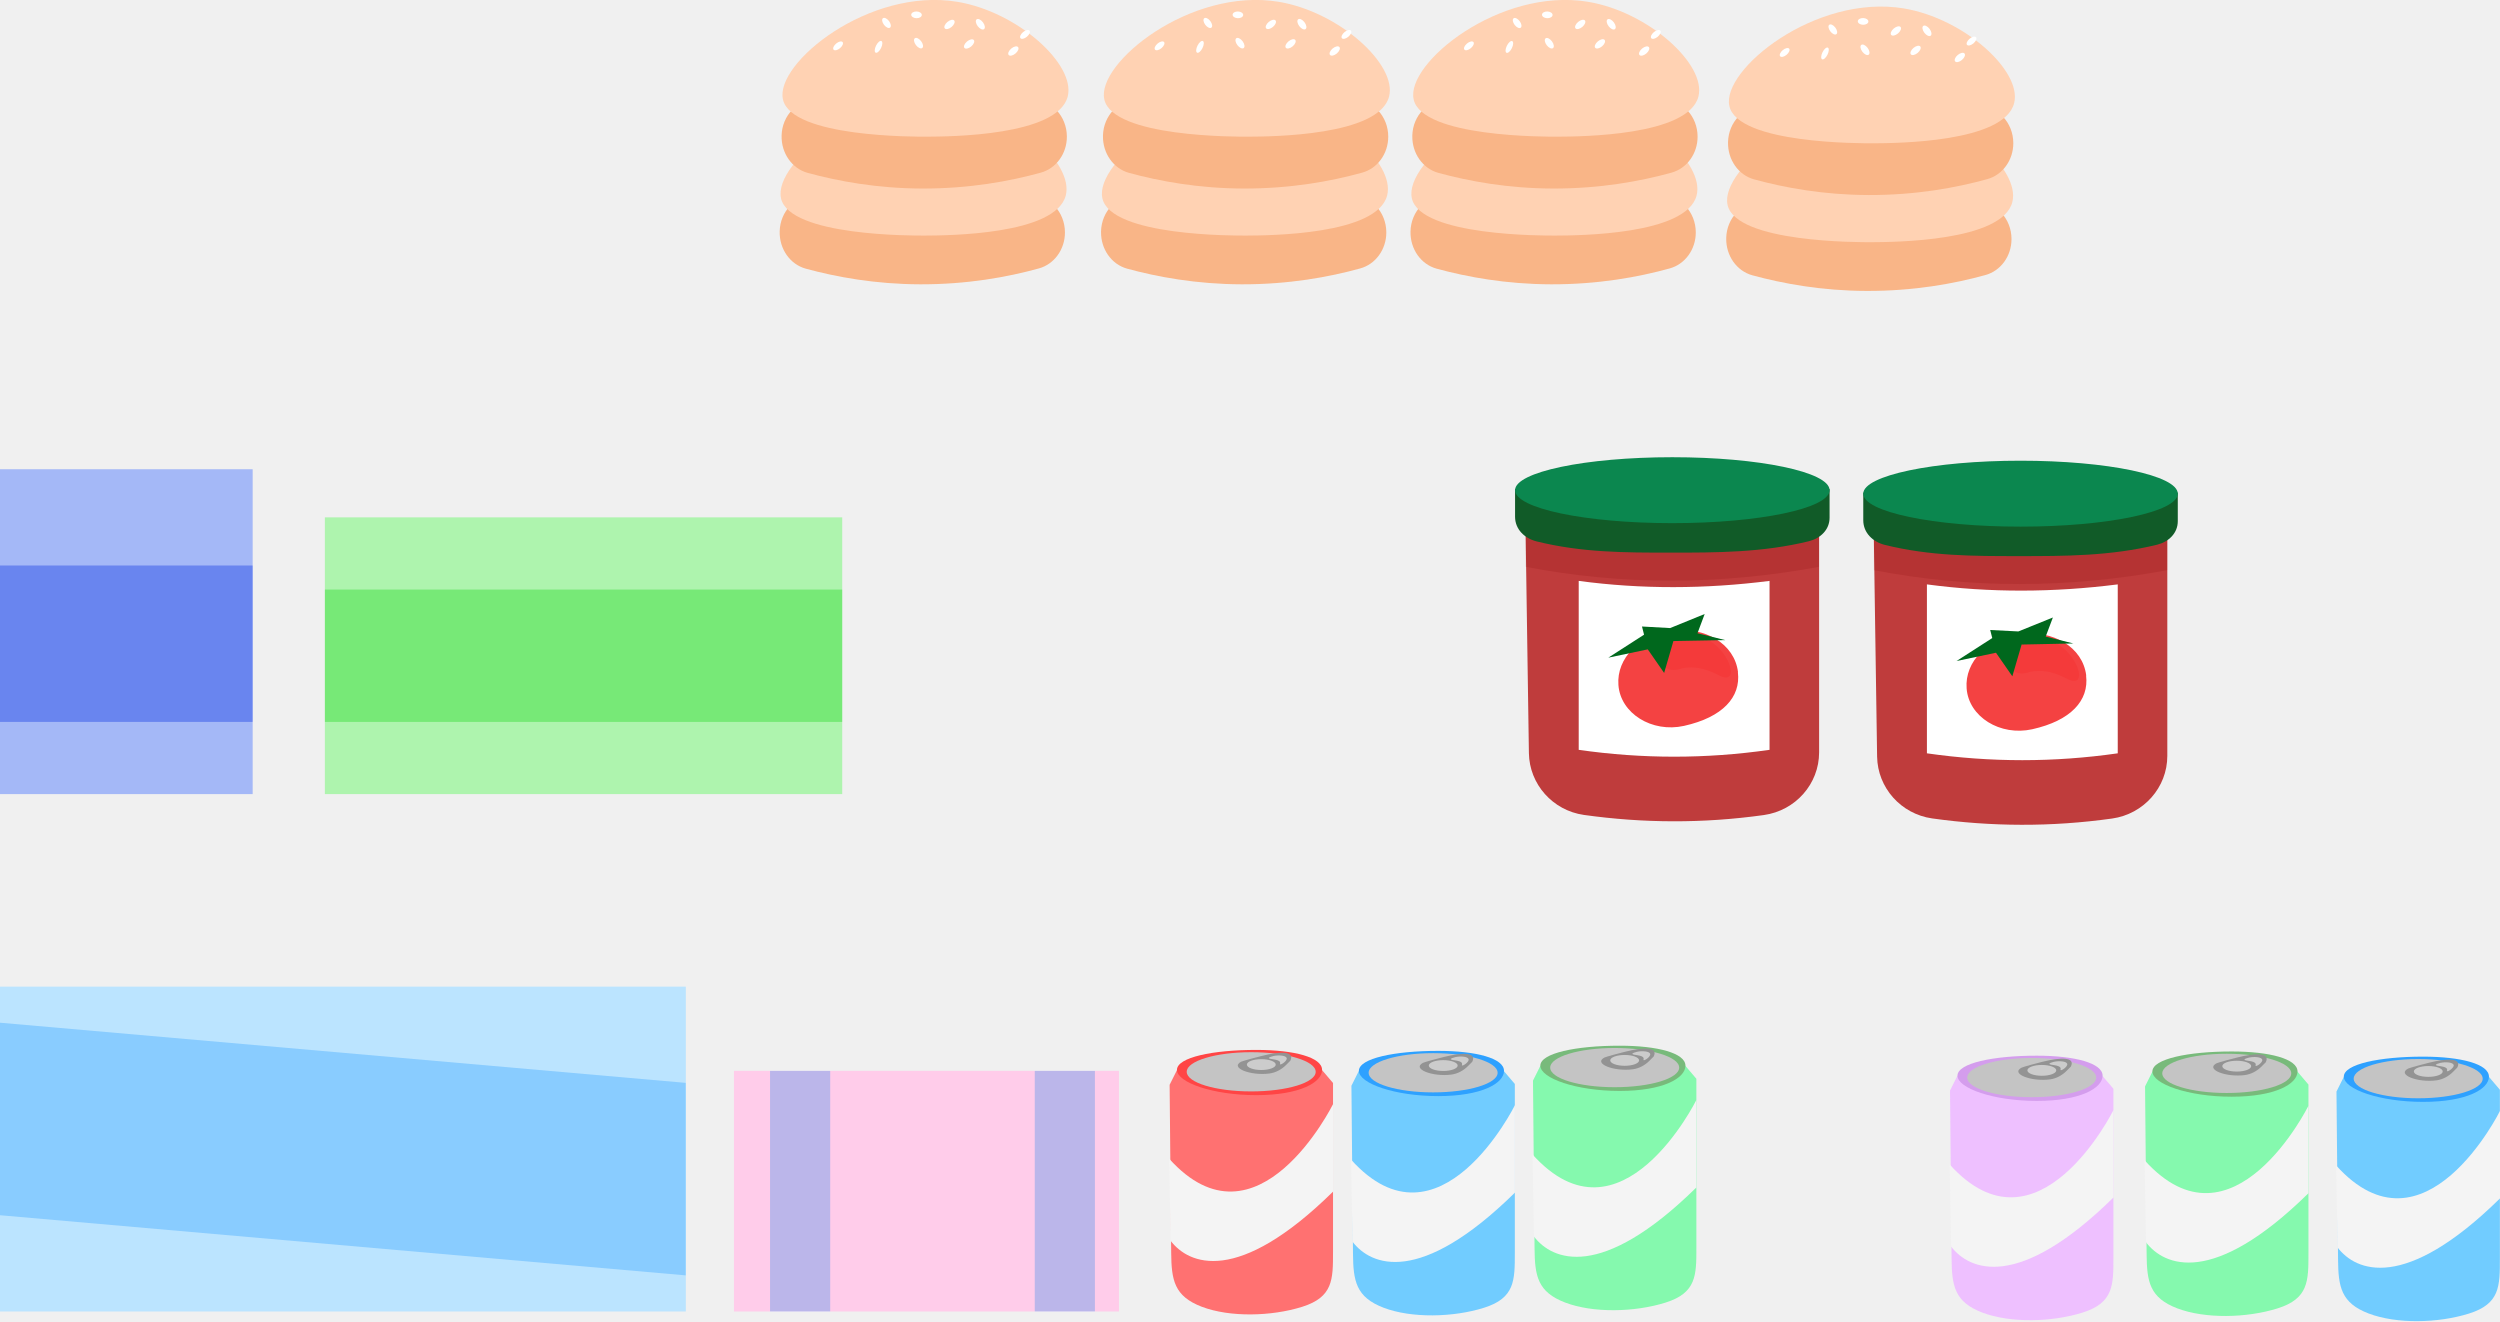
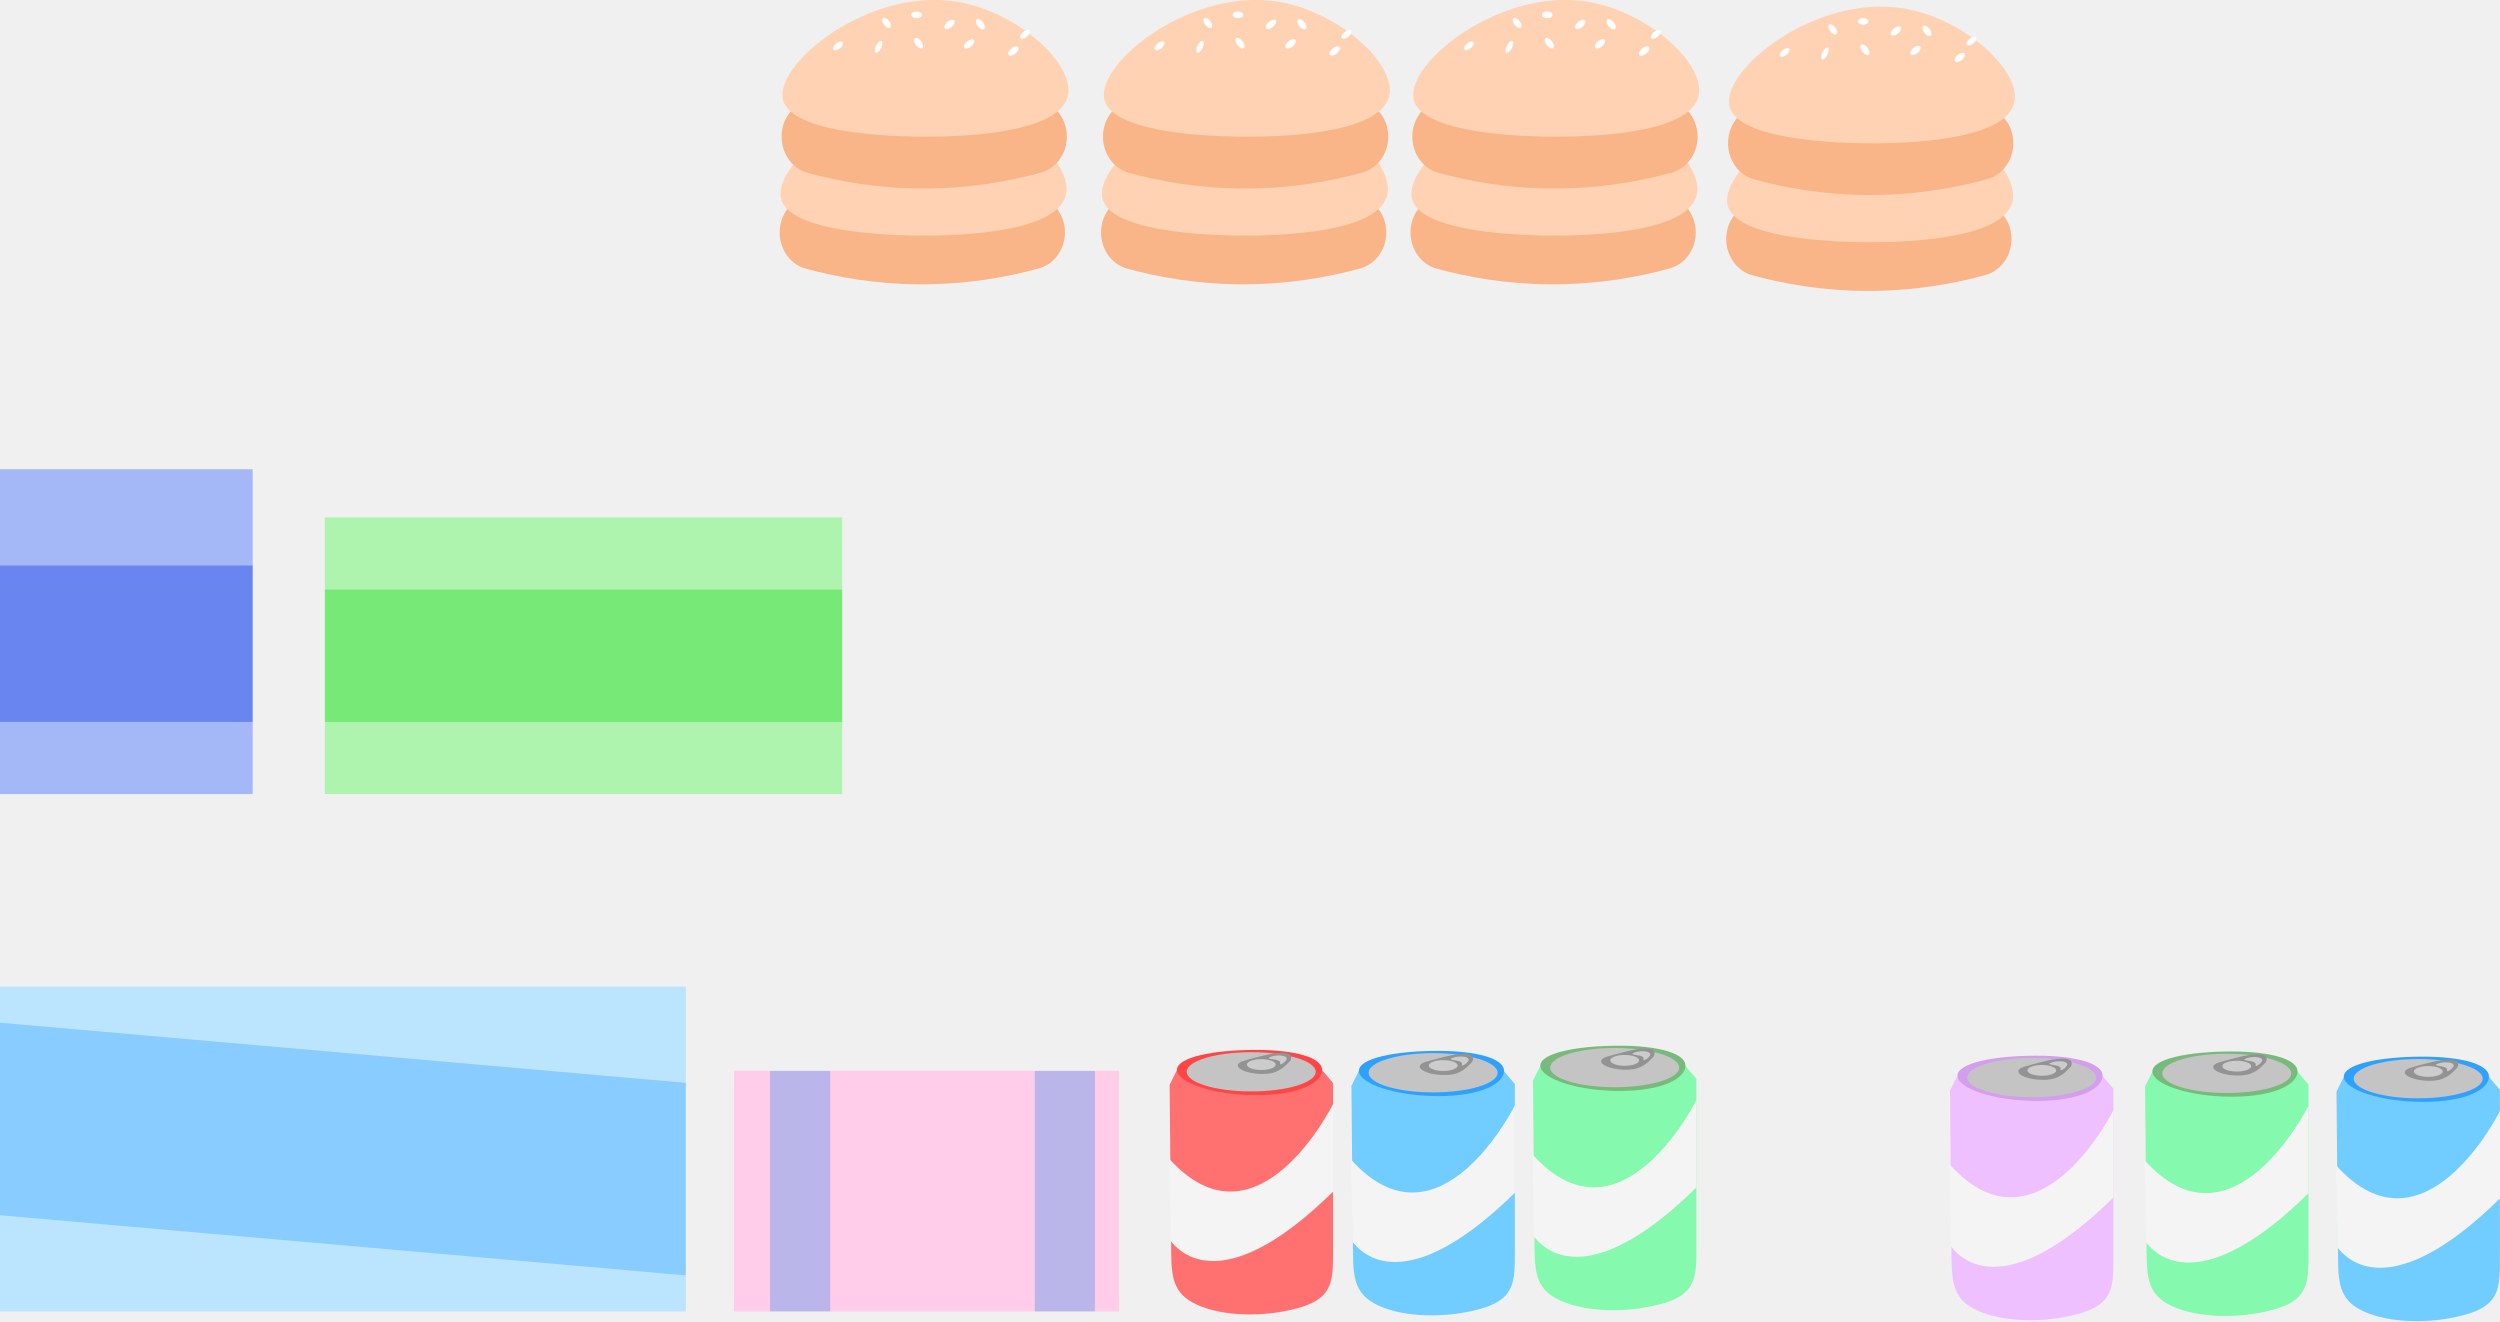
<svg xmlns="http://www.w3.org/2000/svg" viewBox="0 0 207.78 109.81">
  <defs>
    <style>
      .cls-1 {
        fill: #ccc;
      }

-       .cls-1, .cls-2, .cls-3, .cls-4, .cls-5, .cls-6, .cls-7, .cls-8, .cls-9, .cls-10, .cls-11, .cls-12, .cls-13, .cls-14, .cls-15, .cls-16, .cls-17, .cls-18, .cls-19, .cls-20, .cls-21, .cls-22, .cls-23, .cls-24, .cls-25, .cls-26, .cls-27, .cls-28, .cls-29 {
+       .cls-1, .cls-2, .cls-3, .cls-4, .cls-5, .cls-6, .cls-7, .cls-8, .cls-9, .cls-10, .cls-11, .cls-12, .cls-13, .cls-14, .cls-15, .cls-16, .cls-17, .cls-18, .cls-19, .cls-20, .cls-21, .cls-22 {
        stroke-width: 0px;
      }

      .cls-2 {
        fill: #71ccff;
      }

      .cls-3 {
-         fill: #00681d;
+         fill: #2ea1ff;
      }

      .cls-4 {
-         fill: #2ea1ff;
-       }
- 
-       .cls-5 {
        fill: #78ba7b;
      }

-       .cls-6, .cls-30, .cls-17, .cls-22, .cls-28 {
+       .cls-5, .cls-14, .cls-18 {
        mix-blend-mode: multiply;
      }

-       .cls-6, .cls-20 {
+       .cls-5, .cls-16 {
        fill: #bbe4ff;
      }

-       .cls-30, .cls-28 {
-         opacity: .2;
-       }
- 
-       .cls-7, .cls-17 {
+       .cls-6, .cls-14 {
        fill: #aef4ae;
      }

+       .cls-7 {
+         fill: #c4c4c4;
+       }
+ 
+       .cls-23 {
+         isolation: isolate;
+       }
+ 
      .cls-8 {
-         fill: #c4c4c4;
-       }
- 
-       .cls-31 {
-         isolation: isolate;
+         fill: #ff4545;
      }

      .cls-9 {
-         fill: #ff4545;
+         fill: #ffccea;
      }

      .cls-10 {
-         fill: #ffccea;
+         fill: #ff7171;
      }

      .cls-11 {
-         fill: #ff7171;
+         fill: #f4f4f4;
      }

      .cls-12 {
-         fill: #f4f4f4;
-       }
- 
-       .cls-13, .cls-28 {
-         fill: #bf3c3c;
-       }
- 
-       .cls-14 {
        fill: #ffd2b3;
      }

+       .cls-13 {
+         fill: #85f9ae;
+       }
+ 
      .cls-15 {
-         fill: #115b28;
-       }
- 
-       .cls-16 {
-         fill: #85f9ae;
-       }
- 
-       .cls-18 {
-         fill: #f44242;
-       }
- 
-       .cls-19 {
        fill: #d49ded;
      }

+       .cls-17 {
+         fill: #eec0ff;
+       }
+ 
+       .cls-18, .cls-19 {
+         fill: #a4b8f7;
+       }
+ 
+       .cls-20 {
+         fill: #fff;
+       }
+ 
      .cls-21 {
-         fill: #eec0ff;
-       }
- 
-       .cls-22, .cls-24 {
-         fill: #a4b8f7;
-       }
- 
-       .cls-23 {
-         fill: #0b874f;
-       }
- 
-       .cls-25 {
-         fill: #fff;
-       }
- 
-       .cls-26 {
        fill: #939393;
      }

-       .cls-27 {
-         fill: #ff6464;
-       }
- 
-       .cls-29 {
+       .cls-22 {
        fill: #f9b587;
      }
    </style>
  </defs>
-   <g class="cls-31">
+   <g class="cls-23">
    <g id="Layer_2" data-name="Layer 2">
      <g id="Layer_1-2" data-name="Layer 1">
        <g>
-           <path class="cls-13" d="M126.8,44.51l.27,18.08c.04,2.59,1.98,4.77,4.57,5.14,4.92.69,9.9.72,14.96.01,2.63-.37,4.59-2.59,4.59-5.21v-18.05c0-3.15-2.79-5.56-5.97-5.21-4.08.46-8.23.42-12.44-.06-3.21-.36-6.01,2.12-5.97,5.3Z" />
-           <path class="cls-28" d="M151.18,47.11c-8.19,1.52-16.32,1.55-24.38,0v-4.7h24.38v4.7Z" />
-           <path class="cls-15" d="M152.06,43.03c0,.99-.75,1.71-1.71,1.95-3.87.95-7.7.95-11.51.95s-7.34,0-11.12-.93c-1.01-.25-1.8-1.01-1.8-2.05v-2.3h26.14v2.39Z" />
-           <ellipse class="cls-23" cx="138.99" cy="40.74" rx="13.07" ry="2.74" />
-           <path class="cls-25" d="M147.07,62.32c-5.29.76-10.57.76-15.86,0v-14.04c5.22.7,10.51.68,15.86,0v14.04Z" />
-           <path class="cls-18" d="M144.44,55.87c.25,2.06-1.25,3.74-4.48,4.46-2.66.59-5.28-1.03-5.45-3.4-.17-2.23,1.77-4.18,4.48-4.52s5.17,1.09,5.46,3.45Z" />
-           <g class="cls-30">
-             <path class="cls-27" d="M138.93,53.41c3.51-2.36,6.24,3.42,4.26,2.86-.59-.21-1.66-1.01-3.33-.74-1.64.63-2.45-.76-.92-2.12Z" />
-           </g>
-           <polygon class="cls-3" points="136.95 53.97 138.31 55.93 139.08 53.28 143.39 53.2 141.08 52.63 141.68 51.03 138.81 52.2 136.47 52.07 136.64 52.75 133.67 54.66 136.95 53.97" />
-         </g>
-         <g>
-           <path class="cls-13" d="M155.74,44.8l.27,18.08c.04,2.59,1.98,4.77,4.57,5.14,4.92.69,9.9.72,14.96.01,2.63-.37,4.59-2.59,4.59-5.21v-18.05c0-3.15-2.79-5.56-5.97-5.21-4.08.46-8.23.42-12.44-.06-3.21-.36-6.01,2.12-5.97,5.3Z" />
-           <path class="cls-28" d="M180.12,47.39c-8.19,1.52-16.32,1.55-24.38,0v-4.7h24.38v4.7Z" />
-           <path class="cls-15" d="M181,43.32c0,.99-.75,1.71-1.71,1.95-3.87.95-7.7.95-11.51.95s-7.34,0-11.12-.93c-1.01-.25-1.8-1.01-1.8-2.05v-2.3h26.14v2.39Z" />
-           <ellipse class="cls-23" cx="167.93" cy="41.03" rx="13.07" ry="2.74" />
-           <path class="cls-25" d="M176.01,62.61c-5.29.76-10.57.76-15.86,0v-14.04c5.22.7,10.51.68,15.86,0v14.04Z" />
-           <path class="cls-18" d="M173.38,56.15c.25,2.06-1.25,3.74-4.48,4.46-2.66.59-5.28-1.03-5.45-3.4-.17-2.23,1.77-4.18,4.48-4.52s5.17,1.09,5.46,3.45Z" />
-           <g class="cls-30">
-             <path class="cls-27" d="M167.87,53.7c3.51-2.36,6.24,3.42,4.26,2.86-.59-.21-1.66-1.01-3.33-.74-1.64.63-2.45-.76-.92-2.12Z" />
-           </g>
-           <polygon class="cls-3" points="165.89 54.25 167.25 56.21 168.02 53.57 172.33 53.48 170.02 52.91 170.62 51.32 167.75 52.48 165.41 52.36 165.58 53.03 162.61 54.94 165.89 54.25" />
-         </g>
-         <g>
-           <path class="cls-11" d="M97.83,88.92l-.62,1.24.13,13.95c.02,2.27.24,3.62,2.55,4.5,2.31.88,5.77.81,8.34,0s2.56-2.27,2.56-4.57v-14.03l-1.09-1.28" />
-           <path class="cls-9" d="M109.88,88.92c0,1.04-1.85,2.1-5.47,2.1s-6.59-1.06-6.59-2.1,2.97-1.66,6.59-1.66c3.17,0,5.47.62,5.47,1.66Z" />
-           <ellipse class="cls-8" cx="103.99" cy="89.08" rx="5.36" ry="1.63" />
-           <path class="cls-12" d="M97.17,96.29l.12,6.83c1.51,1.98,5.56,3.73,13.5-4.08v-7.27s-6.29,12.69-13.63,4.52Z" />
-           <path class="cls-26" d="M103.17,88.24s.12-.08,1.7-.48,2.77-.4,2.37.4l-.36.36c-.37.37-.85.63-1.37.7-1.55.21-3.35-.47-2.34-.99Z" />
+           <path class="cls-10" d="M97.83,88.92l-.62,1.24.13,13.95c.02,2.27.24,3.62,2.55,4.5,2.31.88,5.77.81,8.34,0s2.56-2.27,2.56-4.57v-14.03l-1.09-1.28" />
+           <path class="cls-8" d="M109.88,88.92c0,1.04-1.85,2.1-5.47,2.1s-6.59-1.06-6.59-2.1,2.97-1.66,6.59-1.66c3.17,0,5.47.62,5.47,1.66Z" />
+           <ellipse class="cls-7" cx="103.99" cy="89.08" rx="5.36" ry="1.63" />
+           <path class="cls-11" d="M97.17,96.29l.12,6.83c1.51,1.98,5.56,3.73,13.5-4.08v-7.27s-6.29,12.69-13.63,4.52Z" />
+           <path class="cls-21" d="M103.17,88.24s.12-.08,1.7-.48,2.77-.4,2.37.4l-.36.36c-.37.37-.85.63-1.37.7-1.55.21-3.35-.47-2.34-.99Z" />
          <path class="cls-1" d="M106.03,88.48c0,.25-.54.45-1.2.45s-1.2-.2-1.2-.45.54-.45,1.2-.45,1.2.2,1.2.45Z" />
          <path class="cls-1" d="M105.47,87.94c.01.12.84.07.92.35.03.08-.03.15,0,.17.09.06.61-.3.55-.52-.06-.22-.67-.27-1.11-.17-.17.04-.38.11-.37.17Z" />
        </g>
        <g>
          <path class="cls-2" d="M112.94,89l-.62,1.24.13,13.95c.02,2.27.24,3.62,2.55,4.5,2.31.88,5.77.81,8.34,0s2.56-2.27,2.56-4.57v-14.03l-1.09-1.28" />
-           <path class="cls-4" d="M125,89c0,1.04-1.85,2.1-5.47,2.1s-6.59-1.06-6.59-2.1,2.97-1.66,6.59-1.66c3.17,0,5.47.62,5.47,1.66Z" />
-           <ellipse class="cls-8" cx="119.11" cy="89.16" rx="5.36" ry="1.63" />
-           <path class="cls-12" d="M112.29,96.37l.12,6.83c1.51,1.98,5.56,3.73,13.5-4.08v-7.27s-6.29,12.69-13.63,4.52Z" />
-           <path class="cls-26" d="M118.29,88.33s.12-.08,1.7-.48,2.77-.4,2.37.4l-.36.36c-.37.37-.85.63-1.37.7-1.55.21-3.35-.47-2.34-.99Z" />
+           <path class="cls-3" d="M125,89c0,1.04-1.85,2.1-5.47,2.1s-6.59-1.06-6.59-2.1,2.97-1.66,6.59-1.66c3.17,0,5.47.62,5.47,1.66Z" />
+           <ellipse class="cls-7" cx="119.11" cy="89.16" rx="5.36" ry="1.63" />
+           <path class="cls-11" d="M112.29,96.37l.12,6.83c1.51,1.98,5.56,3.73,13.5-4.08v-7.27s-6.29,12.69-13.63,4.52Z" />
+           <path class="cls-21" d="M118.29,88.33s.12-.08,1.7-.48,2.77-.4,2.37.4l-.36.36c-.37.37-.85.63-1.37.7-1.55.21-3.35-.47-2.34-.99Z" />
          <path class="cls-1" d="M121.15,88.56c0,.25-.54.45-1.2.45s-1.2-.2-1.2-.45.54-.45,1.2-.45,1.2.2,1.2.45Z" />
          <path class="cls-1" d="M120.59,88.03c.01.12.84.07.92.35.03.08-.03.15,0,.17.09.06.61-.3.55-.52-.06-.22-.67-.27-1.11-.17-.17.04-.38.11-.37.17Z" />
        </g>
        <g>
-           <path class="cls-16" d="M128.03,88.57l-.62,1.24.13,13.95c.02,2.27.24,3.62,2.55,4.5,2.31.88,5.77.81,8.34,0s2.56-2.27,2.56-4.57v-14.03l-1.09-1.28" />
-           <path class="cls-5" d="M140.08,88.57c0,1.04-1.85,2.1-5.47,2.1s-6.59-1.06-6.59-2.1,2.97-1.66,6.59-1.66c3.17,0,5.47.62,5.47,1.66Z" />
-           <ellipse class="cls-8" cx="134.2" cy="88.73" rx="5.36" ry="1.63" />
-           <path class="cls-12" d="M127.37,95.94l.12,6.83c1.51,1.98,5.56,3.73,13.5-4.08v-7.27s-6.29,12.69-13.63,4.52Z" />
-           <path class="cls-26" d="M133.37,87.89s.12-.08,1.7-.48,2.77-.4,2.37.4l-.36.36c-.37.37-.85.63-1.37.7-1.55.21-3.35-.47-2.34-.99Z" />
+           <path class="cls-13" d="M128.03,88.57l-.62,1.24.13,13.95c.02,2.27.24,3.62,2.55,4.5,2.31.88,5.77.81,8.34,0s2.56-2.27,2.56-4.57v-14.03l-1.09-1.28" />
+           <path class="cls-4" d="M140.08,88.57c0,1.04-1.85,2.1-5.47,2.1s-6.59-1.06-6.59-2.1,2.97-1.66,6.59-1.66c3.17,0,5.47.62,5.47,1.66Z" />
+           <ellipse class="cls-7" cx="134.2" cy="88.73" rx="5.36" ry="1.63" />
+           <path class="cls-11" d="M127.37,95.94l.12,6.83c1.51,1.98,5.56,3.73,13.5-4.08v-7.27s-6.29,12.69-13.63,4.52Z" />
+           <path class="cls-21" d="M133.37,87.89s.12-.08,1.7-.48,2.77-.4,2.37.4l-.36.36c-.37.37-.85.63-1.37.7-1.55.21-3.35-.47-2.34-.99Z" />
          <path class="cls-1" d="M136.23,88.13c0,.25-.54.45-1.2.45s-1.2-.2-1.2-.45.54-.45,1.2-.45,1.2.2,1.2.45Z" />
          <path class="cls-1" d="M135.68,87.59c.01.12.84.07.92.35.03.08-.03.15,0,.17.09.06.61-.3.55-.52-.06-.22-.67-.27-1.11-.17-.17.04-.38.11-.37.17Z" />
        </g>
-         <path class="cls-29" d="M167.18,19.87c0,1.41-.89,2.64-2.17,2.99-2.6.72-5.94,1.33-9.85,1.32-3.76-.01-6.99-.61-9.52-1.3-1.31-.36-2.2-1.64-2.17-3.08v-.02c.04-1.68,1.33-3.01,2.91-3.01h17.89c1.61,0,2.91,1.39,2.91,3.1h0Z" />
-         <path class="cls-14" d="M143.58,17.02c-.66-2.99,7.15-9.32,14.5-8.1,5.03.84,9.84,5.21,9.17,7.87-.83,3.28-9.82,3.33-11.72,3.34-.93,0-11.25.06-11.95-3.1Z" />
-         <path class="cls-29" d="M167.33,11.9c0,1.41-.89,2.64-2.17,2.99-2.6.72-5.94,1.33-9.85,1.32-3.76-.01-6.99-.61-9.52-1.3-1.31-.36-2.2-1.64-2.17-3.08v-.02c.04-1.68,1.33-3.01,2.91-3.01h17.89c1.61,0,2.91,1.39,2.91,3.1h0Z" />
-         <path class="cls-14" d="M143.73,8.8c-.66-2.99,7.15-9.32,14.5-8.1,5.03.84,9.84,5.21,9.17,7.87-.83,3.28-9.82,3.33-11.72,3.34-.93,0-11.25.06-11.95-3.1Z" />
-         <ellipse class="cls-25" cx="160.15" cy="2.56" rx=".27" ry=".51" transform="translate(30.86 97.1) rotate(-37.09)" />
-         <ellipse class="cls-25" cx="155" cy="4.13" rx=".27" ry=".51" transform="translate(28.87 94.32) rotate(-37.09)" />
-         <ellipse class="cls-25" cx="159.21" cy="4.19" rx=".51" ry=".27" transform="translate(34.57 103.34) rotate(-40.01)" />
-         <ellipse class="cls-25" cx="151.68" cy="4.44" rx=".54" ry=".23" transform="translate(80.54 138.48) rotate(-63.72)" />
-         <ellipse class="cls-25" cx="162.89" cy="4.78" rx=".51" ry=".27" transform="translate(35.05 105.84) rotate(-40.01)" />
-         <ellipse class="cls-25" cx="154.84" cy="1.78" rx=".28" ry=".44" transform="translate(148.77 156.51) rotate(-88.41)" />
-         <ellipse class="cls-25" cx="148.32" cy="4.36" rx=".49" ry=".25" transform="translate(31.92 96.38) rotate(-40.01)" />
-         <ellipse class="cls-25" cx="152.33" cy="2.45" rx=".26" ry=".49" transform="translate(29.34 92.36) rotate(-37.09)" />
-         <ellipse class="cls-25" cx="157.57" cy="2.57" rx=".51" ry=".27" transform="translate(35.23 101.91) rotate(-40.01)" />
-         <ellipse class="cls-25" cx="163.86" cy="3.41" rx=".49" ry=".25" transform="translate(36.16 106.15) rotate(-40.01)" />
-         <path class="cls-29" d="M115.22,19.32c0,1.41-.89,2.64-2.17,2.99-2.6.72-5.94,1.33-9.85,1.32-3.76-.01-6.99-.61-9.52-1.3-1.31-.36-2.2-1.64-2.17-3.08v-.02c.04-1.68,1.33-3.01,2.91-3.01h17.89c1.61,0,2.91,1.39,2.91,3.1h0Z" />
-         <path class="cls-14" d="M91.62,16.47c-.66-2.99,7.15-9.32,14.5-8.1,5.03.84,9.84,5.21,9.17,7.87-.83,3.28-9.82,3.33-11.72,3.34-.93,0-11.25.06-11.95-3.1Z" />
-         <path class="cls-29" d="M115.38,11.36c0,1.41-.89,2.64-2.17,2.99-2.6.72-5.94,1.33-9.85,1.32-3.76-.01-6.99-.61-9.52-1.3-1.31-.36-2.2-1.64-2.17-3.08v-.02c.04-1.68,1.33-3.01,2.91-3.01h17.89c1.61,0,2.91,1.39,2.91,3.1h0Z" />
-         <path class="cls-14" d="M91.78,8.25c-.66-2.99,7.15-9.32,14.5-8.1,5.03.84,9.84,5.21,9.17,7.87-.83,3.28-9.82,3.33-11.72,3.34-.93,0-11.25.06-11.95-3.1Z" />
-         <ellipse class="cls-25" cx="108.2" cy="2.01" rx=".27" ry=".51" transform="translate(20.68 65.66) rotate(-37.09)" />
-         <ellipse class="cls-25" cx="103.05" cy="3.59" rx=".27" ry=".51" transform="translate(18.69 62.87) rotate(-37.09)" />
-         <ellipse class="cls-25" cx="107.26" cy="3.65" rx=".51" ry=".27" transform="translate(22.76 69.81) rotate(-40.01)" />
-         <ellipse class="cls-25" cx="99.73" cy="3.9" rx=".54" ry=".23" transform="translate(52.08 91.59) rotate(-63.72)" />
-         <ellipse class="cls-25" cx="110.93" cy="4.24" rx=".51" ry=".27" transform="translate(23.24 72.31) rotate(-40.01)" />
-         <ellipse class="cls-25" cx="102.89" cy="1.23" rx=".28" ry=".44" transform="translate(98.8 104.05) rotate(-88.41)" />
-         <ellipse class="cls-25" cx="96.37" cy="3.81" rx=".49" ry=".25" transform="translate(20.11 62.85) rotate(-40.01)" />
-         <ellipse class="cls-25" cx="100.38" cy="1.91" rx=".26" ry=".49" transform="translate(19.16 60.92) rotate(-37.09)" />
-         <ellipse class="cls-25" cx="105.62" cy="2.03" rx=".51" ry=".27" transform="translate(23.42 68.38) rotate(-40.01)" />
-         <ellipse class="cls-25" cx="111.91" cy="2.86" rx=".49" ry=".25" transform="translate(24.35 72.62) rotate(-40.01)" />
-         <path class="cls-29" d="M88.51,19.32c0,1.41-.89,2.64-2.17,2.99-2.6.72-5.94,1.33-9.85,1.32-3.76-.01-6.99-.61-9.52-1.3-1.31-.36-2.2-1.64-2.17-3.08v-.02c.04-1.68,1.33-3.01,2.91-3.01h17.89c1.61,0,2.91,1.39,2.91,3.1h0Z" />
-         <path class="cls-14" d="M64.91,16.47c-.66-2.99,7.15-9.32,14.5-8.1,5.03.84,9.84,5.21,9.17,7.87-.83,3.28-9.82,3.33-11.72,3.34-.93,0-11.25.06-11.95-3.1Z" />
-         <path class="cls-29" d="M88.67,11.36c0,1.41-.89,2.64-2.17,2.99-2.6.72-5.94,1.33-9.85,1.32-3.76-.01-6.99-.61-9.52-1.3-1.31-.36-2.2-1.64-2.17-3.08v-.02c.04-1.68,1.33-3.01,2.91-3.01h17.89c1.61,0,2.91,1.39,2.91,3.1h0Z" />
-         <path class="cls-14" d="M65.07,8.25c-.66-2.99,7.15-9.32,14.5-8.1,5.03.84,9.84,5.21,9.17,7.87-.83,3.28-9.82,3.33-11.72,3.34-.93,0-11.25.06-11.95-3.1Z" />
-         <ellipse class="cls-25" cx="81.48" cy="2.01" rx=".27" ry=".51" transform="translate(15.27 49.55) rotate(-37.09)" />
-         <ellipse class="cls-25" cx="76.34" cy="3.59" rx=".27" ry=".51" transform="translate(13.28 46.76) rotate(-37.09)" />
-         <ellipse class="cls-25" cx="80.54" cy="3.65" rx=".51" ry=".27" transform="translate(16.51 52.64) rotate(-40.01)" />
-         <ellipse class="cls-25" cx="73.02" cy="3.9" rx=".54" ry=".23" transform="translate(37.19 67.64) rotate(-63.72)" />
-         <ellipse class="cls-25" cx="84.22" cy="4.24" rx=".51" ry=".27" transform="translate(16.99 55.14) rotate(-40.01)" />
-         <ellipse class="cls-25" cx="76.18" cy="1.23" rx=".28" ry=".44" transform="translate(72.83 77.35) rotate(-88.41)" />
-         <ellipse class="cls-25" cx="69.66" cy="3.81" rx=".49" ry=".25" transform="translate(13.85 45.68) rotate(-40.01)" />
-         <ellipse class="cls-25" cx="73.67" cy="1.91" rx=".26" ry=".49" transform="translate(13.76 44.81) rotate(-37.09)" />
-         <ellipse class="cls-25" cx="78.91" cy="2.03" rx=".51" ry=".27" transform="translate(17.17 51.21) rotate(-40.01)" />
-         <ellipse class="cls-25" cx="85.19" cy="2.86" rx=".49" ry=".25" transform="translate(18.1 55.44) rotate(-40.01)" />
-         <path class="cls-29" d="M140.94,19.32c0,1.41-.89,2.64-2.17,2.99-2.6.72-5.94,1.33-9.85,1.32-3.76-.01-6.99-.61-9.52-1.3-1.31-.36-2.2-1.64-2.17-3.08v-.02c.04-1.68,1.33-3.01,2.91-3.01h17.89c1.61,0,2.91,1.39,2.91,3.1h0Z" />
-         <path class="cls-14" d="M117.34,16.47c-.66-2.99,7.15-9.32,14.5-8.1,5.03.84,9.84,5.21,9.17,7.87-.83,3.28-9.82,3.33-11.72,3.34-.93,0-11.25.06-11.95-3.1Z" />
-         <path class="cls-29" d="M141.09,11.36c0,1.41-.89,2.64-2.17,2.99-2.6.72-5.94,1.33-9.85,1.32-3.76-.01-6.99-.61-9.52-1.3-1.31-.36-2.2-1.64-2.17-3.08v-.02c.04-1.68,1.33-3.01,2.91-3.01h17.89c1.61,0,2.91,1.39,2.91,3.1h0Z" />
-         <path class="cls-14" d="M117.49,8.25c-.66-2.99,7.15-9.32,14.5-8.1,5.03.84,9.84,5.21,9.17,7.87-.83,3.28-9.82,3.33-11.72,3.34-.93,0-11.25.06-11.95-3.1Z" />
-         <ellipse class="cls-25" cx="133.91" cy="2.01" rx=".27" ry=".51" transform="translate(25.88 81.17) rotate(-37.09)" />
-         <ellipse class="cls-25" cx="128.76" cy="3.59" rx=".27" ry=".51" transform="translate(23.89 78.38) rotate(-37.09)" />
-         <ellipse class="cls-25" cx="132.97" cy="3.65" rx=".51" ry=".27" transform="translate(28.78 86.34) rotate(-40.01)" />
-         <ellipse class="cls-25" cx="125.44" cy="3.9" rx=".54" ry=".23" transform="translate(66.41 114.65) rotate(-63.72)" />
-         <ellipse class="cls-25" cx="136.65" cy="4.24" rx=".51" ry=".27" transform="translate(29.26 88.85) rotate(-40.01)" />
-         <ellipse class="cls-25" cx="128.6" cy="1.23" rx=".28" ry=".44" transform="translate(123.8 129.75) rotate(-88.41)" />
-         <ellipse class="cls-25" cx="122.08" cy="3.81" rx=".49" ry=".25" transform="translate(26.13 79.38) rotate(-40.01)" />
-         <ellipse class="cls-25" cx="126.09" cy="1.91" rx=".26" ry=".49" transform="translate(24.36 76.43) rotate(-37.09)" />
-         <ellipse class="cls-25" cx="131.33" cy="2.03" rx=".51" ry=".27" transform="translate(29.44 84.91) rotate(-40.01)" />
-         <ellipse class="cls-25" cx="137.62" cy="2.86" rx=".49" ry=".25" transform="translate(30.37 89.15) rotate(-40.01)" />
-         <rect class="cls-24" y="39" width="21" height="27" />
-         <rect class="cls-7" x="27" y="43" width="43" height="23" />
-         <rect class="cls-20" y="82" width="57" height="27" />
-         <rect class="cls-10" x="61" y="89" width="32" height="20" />
-         <rect class="cls-17" x="27" y="49" width="43" height="11" />
-         <rect class="cls-22" y="47" width="21" height="13" />
-         <polygon class="cls-6" points="57 106 0 101 0 85 57 90 57 106" />
-         <rect class="cls-6" x="64" y="89" width="5" height="20" />
-         <rect class="cls-6" x="86" y="89" width="5" height="20" />
-         <g>
-           <path class="cls-21" d="M162.69,89.4l-.62,1.24.13,13.95c.02,2.27.24,3.62,2.55,4.5,2.31.88,5.77.81,8.34,0s2.56-2.27,2.56-4.57v-14.03l-1.09-1.28" />
-           <path class="cls-19" d="M174.75,89.4c0,1.04-1.85,2.1-5.47,2.1s-6.59-1.06-6.59-2.1,2.97-1.66,6.59-1.66c3.17,0,5.47.62,5.47,1.66Z" />
-           <ellipse class="cls-8" cx="168.86" cy="89.56" rx="5.36" ry="1.63" />
-           <path class="cls-12" d="M162.04,96.77l.12,6.83c1.51,1.98,5.56,3.73,13.5-4.08v-7.27s-6.29,12.69-13.63,4.52Z" />
-           <path class="cls-26" d="M168.04,88.73s.12-.08,1.7-.48,2.77-.4,2.37.4l-.36.36c-.37.37-.85.63-1.37.7-1.55.21-3.35-.47-2.34-.99Z" />
+         <path class="cls-22" d="M167.18,19.87c0,1.41-.89,2.64-2.17,2.99-2.6.72-5.94,1.33-9.85,1.32-3.76-.01-6.99-.61-9.52-1.3-1.31-.36-2.2-1.64-2.17-3.08v-.02c.04-1.68,1.33-3.01,2.91-3.01h17.89c1.61,0,2.91,1.39,2.91,3.1h0Z" />
+         <path class="cls-12" d="M143.58,17.02c-.66-2.99,7.15-9.32,14.5-8.1,5.03.84,9.84,5.21,9.17,7.87-.83,3.28-9.82,3.33-11.72,3.34-.93,0-11.25.06-11.95-3.1Z" />
+         <path class="cls-22" d="M167.33,11.9c0,1.41-.89,2.64-2.17,2.99-2.6.72-5.94,1.33-9.85,1.32-3.76-.01-6.99-.61-9.52-1.3-1.31-.36-2.2-1.64-2.17-3.08v-.02c.04-1.68,1.33-3.01,2.91-3.01h17.89c1.61,0,2.91,1.39,2.91,3.1h0Z" />
+         <path class="cls-12" d="M143.73,8.8c-.66-2.99,7.15-9.32,14.5-8.1,5.03.84,9.84,5.21,9.17,7.87-.83,3.28-9.82,3.33-11.72,3.34-.93,0-11.25.06-11.95-3.1Z" />
+         <ellipse class="cls-20" cx="160.15" cy="2.56" rx=".27" ry=".51" transform="translate(30.86 97.1) rotate(-37.09)" />
+         <ellipse class="cls-20" cx="155" cy="4.13" rx=".27" ry=".51" transform="translate(28.87 94.32) rotate(-37.09)" />
+         <ellipse class="cls-20" cx="159.21" cy="4.19" rx=".51" ry=".27" transform="translate(34.57 103.34) rotate(-40.01)" />
+         <ellipse class="cls-20" cx="151.68" cy="4.44" rx=".54" ry=".23" transform="translate(80.54 138.48) rotate(-63.72)" />
+         <ellipse class="cls-20" cx="162.89" cy="4.78" rx=".51" ry=".27" transform="translate(35.05 105.84) rotate(-40.01)" />
+         <ellipse class="cls-20" cx="154.84" cy="1.78" rx=".28" ry=".44" transform="translate(148.77 156.51) rotate(-88.41)" />
+         <ellipse class="cls-20" cx="148.32" cy="4.36" rx=".49" ry=".25" transform="translate(31.92 96.38) rotate(-40.01)" />
+         <ellipse class="cls-20" cx="152.33" cy="2.45" rx=".26" ry=".49" transform="translate(29.34 92.36) rotate(-37.09)" />
+         <ellipse class="cls-20" cx="157.57" cy="2.57" rx=".51" ry=".27" transform="translate(35.23 101.91) rotate(-40.01)" />
+         <ellipse class="cls-20" cx="163.86" cy="3.41" rx=".49" ry=".25" transform="translate(36.16 106.15) rotate(-40.01)" />
+         <path class="cls-22" d="M115.22,19.32c0,1.41-.89,2.64-2.17,2.99-2.6.72-5.94,1.33-9.85,1.32-3.76-.01-6.99-.61-9.52-1.3-1.31-.36-2.2-1.64-2.17-3.08v-.02c.04-1.68,1.33-3.01,2.91-3.01h17.89c1.61,0,2.91,1.39,2.91,3.1h0Z" />
+         <path class="cls-12" d="M91.62,16.47c-.66-2.99,7.15-9.32,14.5-8.1,5.03.84,9.84,5.21,9.17,7.87-.83,3.28-9.82,3.33-11.72,3.34-.93,0-11.25.06-11.95-3.1Z" />
+         <path class="cls-22" d="M115.38,11.36c0,1.41-.89,2.64-2.17,2.99-2.6.72-5.94,1.33-9.85,1.32-3.76-.01-6.99-.61-9.52-1.3-1.31-.36-2.2-1.64-2.17-3.08v-.02c.04-1.68,1.33-3.01,2.91-3.01h17.89c1.61,0,2.91,1.39,2.91,3.1h0Z" />
+         <path class="cls-12" d="M91.78,8.25c-.66-2.99,7.15-9.32,14.5-8.1,5.03.84,9.84,5.21,9.17,7.87-.83,3.28-9.82,3.33-11.72,3.34-.93,0-11.25.06-11.95-3.1Z" />
+         <ellipse class="cls-20" cx="108.2" cy="2.01" rx=".27" ry=".51" transform="translate(20.68 65.66) rotate(-37.09)" />
+         <ellipse class="cls-20" cx="103.05" cy="3.59" rx=".27" ry=".51" transform="translate(18.69 62.87) rotate(-37.09)" />
+         <ellipse class="cls-20" cx="107.26" cy="3.65" rx=".51" ry=".27" transform="translate(22.76 69.81) rotate(-40.01)" />
+         <ellipse class="cls-20" cx="99.73" cy="3.9" rx=".54" ry=".23" transform="translate(52.08 91.59) rotate(-63.72)" />
+         <ellipse class="cls-20" cx="110.93" cy="4.24" rx=".51" ry=".27" transform="translate(23.24 72.31) rotate(-40.01)" />
+         <ellipse class="cls-20" cx="102.89" cy="1.23" rx=".28" ry=".44" transform="translate(98.8 104.05) rotate(-88.41)" />
+         <ellipse class="cls-20" cx="96.37" cy="3.81" rx=".49" ry=".25" transform="translate(20.11 62.85) rotate(-40.01)" />
+         <ellipse class="cls-20" cx="100.38" cy="1.91" rx=".26" ry=".49" transform="translate(19.16 60.92) rotate(-37.09)" />
+         <ellipse class="cls-20" cx="105.62" cy="2.03" rx=".51" ry=".27" transform="translate(23.42 68.38) rotate(-40.01)" />
+         <ellipse class="cls-20" cx="111.91" cy="2.86" rx=".49" ry=".25" transform="translate(24.35 72.62) rotate(-40.01)" />
+         <path class="cls-22" d="M88.51,19.32c0,1.41-.89,2.64-2.17,2.99-2.6.72-5.94,1.33-9.85,1.32-3.76-.01-6.99-.61-9.52-1.3-1.31-.36-2.2-1.64-2.17-3.08v-.02c.04-1.68,1.33-3.01,2.91-3.01h17.89c1.61,0,2.91,1.39,2.91,3.1h0Z" />
+         <path class="cls-12" d="M64.91,16.47c-.66-2.99,7.15-9.32,14.5-8.1,5.03.84,9.84,5.21,9.17,7.87-.83,3.28-9.82,3.33-11.72,3.34-.93,0-11.25.06-11.95-3.1Z" />
+         <path class="cls-22" d="M88.67,11.36c0,1.41-.89,2.64-2.17,2.99-2.6.72-5.94,1.33-9.85,1.32-3.76-.01-6.99-.61-9.52-1.3-1.31-.36-2.2-1.64-2.17-3.08v-.02c.04-1.68,1.33-3.01,2.91-3.01h17.89c1.61,0,2.91,1.39,2.91,3.1h0Z" />
+         <path class="cls-12" d="M65.07,8.25c-.66-2.99,7.15-9.32,14.5-8.1,5.03.84,9.84,5.21,9.17,7.87-.83,3.28-9.82,3.33-11.72,3.34-.93,0-11.25.06-11.95-3.1Z" />
+         <ellipse class="cls-20" cx="81.48" cy="2.01" rx=".27" ry=".51" transform="translate(15.27 49.55) rotate(-37.09)" />
+         <ellipse class="cls-20" cx="76.34" cy="3.59" rx=".27" ry=".51" transform="translate(13.28 46.76) rotate(-37.09)" />
+         <ellipse class="cls-20" cx="80.54" cy="3.65" rx=".51" ry=".27" transform="translate(16.51 52.64) rotate(-40.01)" />
+         <ellipse class="cls-20" cx="73.02" cy="3.9" rx=".54" ry=".23" transform="translate(37.19 67.64) rotate(-63.72)" />
+         <ellipse class="cls-20" cx="84.22" cy="4.24" rx=".51" ry=".27" transform="translate(16.99 55.14) rotate(-40.01)" />
+         <ellipse class="cls-20" cx="76.18" cy="1.23" rx=".28" ry=".44" transform="translate(72.83 77.35) rotate(-88.41)" />
+         <ellipse class="cls-20" cx="69.66" cy="3.81" rx=".49" ry=".25" transform="translate(13.85 45.68) rotate(-40.01)" />
+         <ellipse class="cls-20" cx="73.67" cy="1.91" rx=".26" ry=".49" transform="translate(13.76 44.81) rotate(-37.09)" />
+         <ellipse class="cls-20" cx="78.91" cy="2.03" rx=".51" ry=".27" transform="translate(17.17 51.21) rotate(-40.01)" />
+         <ellipse class="cls-20" cx="85.19" cy="2.86" rx=".49" ry=".25" transform="translate(18.1 55.44) rotate(-40.01)" />
+         <path class="cls-22" d="M140.94,19.32c0,1.41-.89,2.64-2.17,2.99-2.6.72-5.94,1.33-9.85,1.32-3.76-.01-6.99-.61-9.52-1.3-1.31-.36-2.2-1.64-2.17-3.08v-.02c.04-1.68,1.33-3.01,2.91-3.01h17.89c1.61,0,2.91,1.39,2.91,3.1h0Z" />
+         <path class="cls-12" d="M117.34,16.47c-.66-2.99,7.15-9.32,14.5-8.1,5.03.84,9.84,5.21,9.17,7.87-.83,3.28-9.82,3.33-11.72,3.34-.93,0-11.25.06-11.95-3.1Z" />
+         <path class="cls-22" d="M141.09,11.36c0,1.41-.89,2.64-2.17,2.99-2.6.72-5.94,1.33-9.85,1.32-3.76-.01-6.99-.61-9.52-1.3-1.31-.36-2.2-1.64-2.17-3.08v-.02c.04-1.68,1.33-3.01,2.91-3.01h17.89c1.61,0,2.91,1.39,2.91,3.1h0Z" />
+         <path class="cls-12" d="M117.49,8.25c-.66-2.99,7.15-9.32,14.5-8.1,5.03.84,9.84,5.21,9.17,7.87-.83,3.28-9.82,3.33-11.72,3.34-.93,0-11.25.06-11.95-3.1Z" />
+         <ellipse class="cls-20" cx="133.91" cy="2.01" rx=".27" ry=".51" transform="translate(25.88 81.17) rotate(-37.09)" />
+         <ellipse class="cls-20" cx="128.76" cy="3.59" rx=".27" ry=".51" transform="translate(23.89 78.38) rotate(-37.09)" />
+         <ellipse class="cls-20" cx="132.97" cy="3.65" rx=".51" ry=".27" transform="translate(28.78 86.34) rotate(-40.01)" />
+         <ellipse class="cls-20" cx="125.44" cy="3.9" rx=".54" ry=".23" transform="translate(66.41 114.65) rotate(-63.72)" />
+         <ellipse class="cls-20" cx="136.65" cy="4.24" rx=".51" ry=".27" transform="translate(29.26 88.85) rotate(-40.01)" />
+         <ellipse class="cls-20" cx="128.6" cy="1.23" rx=".28" ry=".44" transform="translate(123.8 129.75) rotate(-88.41)" />
+         <ellipse class="cls-20" cx="122.08" cy="3.81" rx=".49" ry=".25" transform="translate(26.13 79.38) rotate(-40.01)" />
+         <ellipse class="cls-20" cx="126.09" cy="1.91" rx=".26" ry=".49" transform="translate(24.36 76.43) rotate(-37.09)" />
+         <ellipse class="cls-20" cx="131.33" cy="2.03" rx=".51" ry=".27" transform="translate(29.44 84.91) rotate(-40.01)" />
+         <ellipse class="cls-20" cx="137.62" cy="2.86" rx=".49" ry=".25" transform="translate(30.37 89.15) rotate(-40.01)" />
+         <rect class="cls-19" y="39" width="21" height="27" />
+         <rect class="cls-6" x="27" y="43" width="43" height="23" />
+         <rect class="cls-16" y="82" width="57" height="27" />
+         <rect class="cls-9" x="61" y="89" width="32" height="20" />
+         <rect class="cls-14" x="27" y="49" width="43" height="11" />
+         <rect class="cls-18" y="47" width="21" height="13" />
+         <polygon class="cls-5" points="57 106 0 101 0 85 57 90 57 106" />
+         <rect class="cls-5" x="64" y="89" width="5" height="20" />
+         <rect class="cls-5" x="86" y="89" width="5" height="20" />
+         <g>
+           <path class="cls-17" d="M162.69,89.4l-.62,1.24.13,13.95c.02,2.27.24,3.62,2.55,4.5,2.31.88,5.77.81,8.34,0s2.56-2.27,2.56-4.57v-14.03l-1.09-1.28" />
+           <path class="cls-15" d="M174.75,89.4c0,1.04-1.85,2.1-5.47,2.1s-6.59-1.06-6.59-2.1,2.97-1.66,6.59-1.66c3.17,0,5.47.62,5.47,1.66Z" />
+           <ellipse class="cls-7" cx="168.86" cy="89.56" rx="5.36" ry="1.63" />
+           <path class="cls-11" d="M162.04,96.77l.12,6.83c1.51,1.98,5.56,3.73,13.5-4.08v-7.27s-6.29,12.69-13.63,4.52Z" />
+           <path class="cls-21" d="M168.04,88.73s.12-.08,1.7-.48,2.77-.4,2.37.4l-.36.36c-.37.37-.85.63-1.37.7-1.55.21-3.35-.47-2.34-.99Z" />
          <path class="cls-1" d="M170.9,88.96c0,.25-.54.45-1.2.45s-1.2-.2-1.2-.45.54-.45,1.2-.45,1.2.2,1.2.45Z" />
          <path class="cls-1" d="M170.34,88.42c.01.12.84.07.92.35.03.08-.03.15,0,.17.09.06.61-.3.55-.52-.06-.22-.67-.27-1.11-.17-.17.04-.38.11-.37.17Z" />
        </g>
        <g>
          <path class="cls-2" d="M194.81,89.48l-.62,1.24.13,13.95c.02,2.27.24,3.62,2.55,4.5,2.31.88,5.77.81,8.34,0s2.56-2.27,2.56-4.57v-14.03l-1.09-1.28" />
-           <path class="cls-4" d="M206.86,89.48c0,1.04-1.85,2.1-5.47,2.1s-6.59-1.06-6.59-2.1,2.97-1.66,6.59-1.66c3.17,0,5.47.62,5.47,1.66Z" />
-           <ellipse class="cls-8" cx="200.98" cy="89.65" rx="5.36" ry="1.63" />
-           <path class="cls-12" d="M194.16,96.85l.12,6.83c1.51,1.98,5.56,3.73,13.5-4.08v-7.27s-6.29,12.69-13.63,4.52Z" />
-           <path class="cls-26" d="M200.16,88.81s.12-.08,1.7-.48,2.77-.4,2.37.4l-.36.36c-.37.37-.85.63-1.37.7-1.55.21-3.35-.47-2.34-.99Z" />
+           <path class="cls-3" d="M206.86,89.48c0,1.04-1.85,2.1-5.47,2.1s-6.59-1.06-6.59-2.1,2.97-1.66,6.59-1.66c3.17,0,5.47.62,5.47,1.66Z" />
+           <ellipse class="cls-7" cx="200.98" cy="89.65" rx="5.36" ry="1.63" />
+           <path class="cls-11" d="M194.16,96.85l.12,6.83c1.51,1.98,5.56,3.73,13.5-4.08v-7.27s-6.29,12.69-13.63,4.52Z" />
+           <path class="cls-21" d="M200.16,88.81s.12-.08,1.7-.48,2.77-.4,2.37.4l-.36.36c-.37.37-.85.63-1.37.7-1.55.21-3.35-.47-2.34-.99Z" />
          <path class="cls-1" d="M203.02,89.05c0,.25-.54.45-1.2.45s-1.2-.2-1.2-.45.54-.45,1.2-.45,1.2.2,1.2.45Z" />
          <path class="cls-1" d="M202.46,88.51c.01.12.84.07.92.35.03.08-.03.15,0,.17.09.06.61-.3.55-.52-.06-.22-.67-.27-1.11-.17-.17.04-.38.11-.37.17Z" />
        </g>
        <g>
-           <path class="cls-16" d="M178.9,89.05l-.62,1.24.13,13.95c.02,2.27.24,3.62,2.55,4.5,2.31.88,5.77.81,8.34,0s2.56-2.27,2.56-4.57v-14.03l-1.09-1.28" />
-           <path class="cls-5" d="M190.95,89.05c0,1.04-1.85,2.1-5.47,2.1s-6.59-1.06-6.59-2.1,2.97-1.66,6.59-1.66c3.17,0,5.47.62,5.47,1.66Z" />
-           <ellipse class="cls-8" cx="185.07" cy="89.21" rx="5.36" ry="1.63" />
-           <path class="cls-12" d="M178.24,96.42l.12,6.83c1.51,1.98,5.56,3.73,13.5-4.08v-7.27s-6.29,12.69-13.63,4.52Z" />
-           <path class="cls-26" d="M184.24,88.37s.12-.08,1.7-.48,2.77-.4,2.37.4l-.36.36c-.37.37-.85.63-1.37.7-1.55.21-3.35-.47-2.34-.99Z" />
+           <path class="cls-13" d="M178.9,89.05l-.62,1.24.13,13.95c.02,2.27.24,3.62,2.55,4.5,2.31.88,5.77.81,8.34,0s2.56-2.27,2.56-4.57v-14.03l-1.09-1.28" />
+           <path class="cls-4" d="M190.95,89.05c0,1.04-1.85,2.1-5.47,2.1s-6.59-1.06-6.59-2.1,2.97-1.66,6.59-1.66c3.17,0,5.47.62,5.47,1.66Z" />
+           <ellipse class="cls-7" cx="185.07" cy="89.21" rx="5.36" ry="1.63" />
+           <path class="cls-11" d="M178.24,96.42l.12,6.83c1.51,1.98,5.56,3.73,13.5-4.08v-7.27s-6.29,12.69-13.63,4.52Z" />
+           <path class="cls-21" d="M184.24,88.37s.12-.08,1.7-.48,2.77-.4,2.37.4l-.36.36c-.37.37-.85.63-1.37.7-1.55.21-3.35-.47-2.34-.99Z" />
          <path class="cls-1" d="M187.1,88.61c0,.25-.54.45-1.2.45s-1.2-.2-1.2-.45.54-.45,1.2-.45,1.2.2,1.2.45Z" />
          <path class="cls-1" d="M186.55,88.07c.01.12.84.07.92.35.03.08-.03.15,0,.17.09.06.61-.3.55-.52-.06-.22-.67-.27-1.11-.17-.17.04-.38.11-.37.17Z" />
        </g>
      </g>
    </g>
  </g>
</svg>
